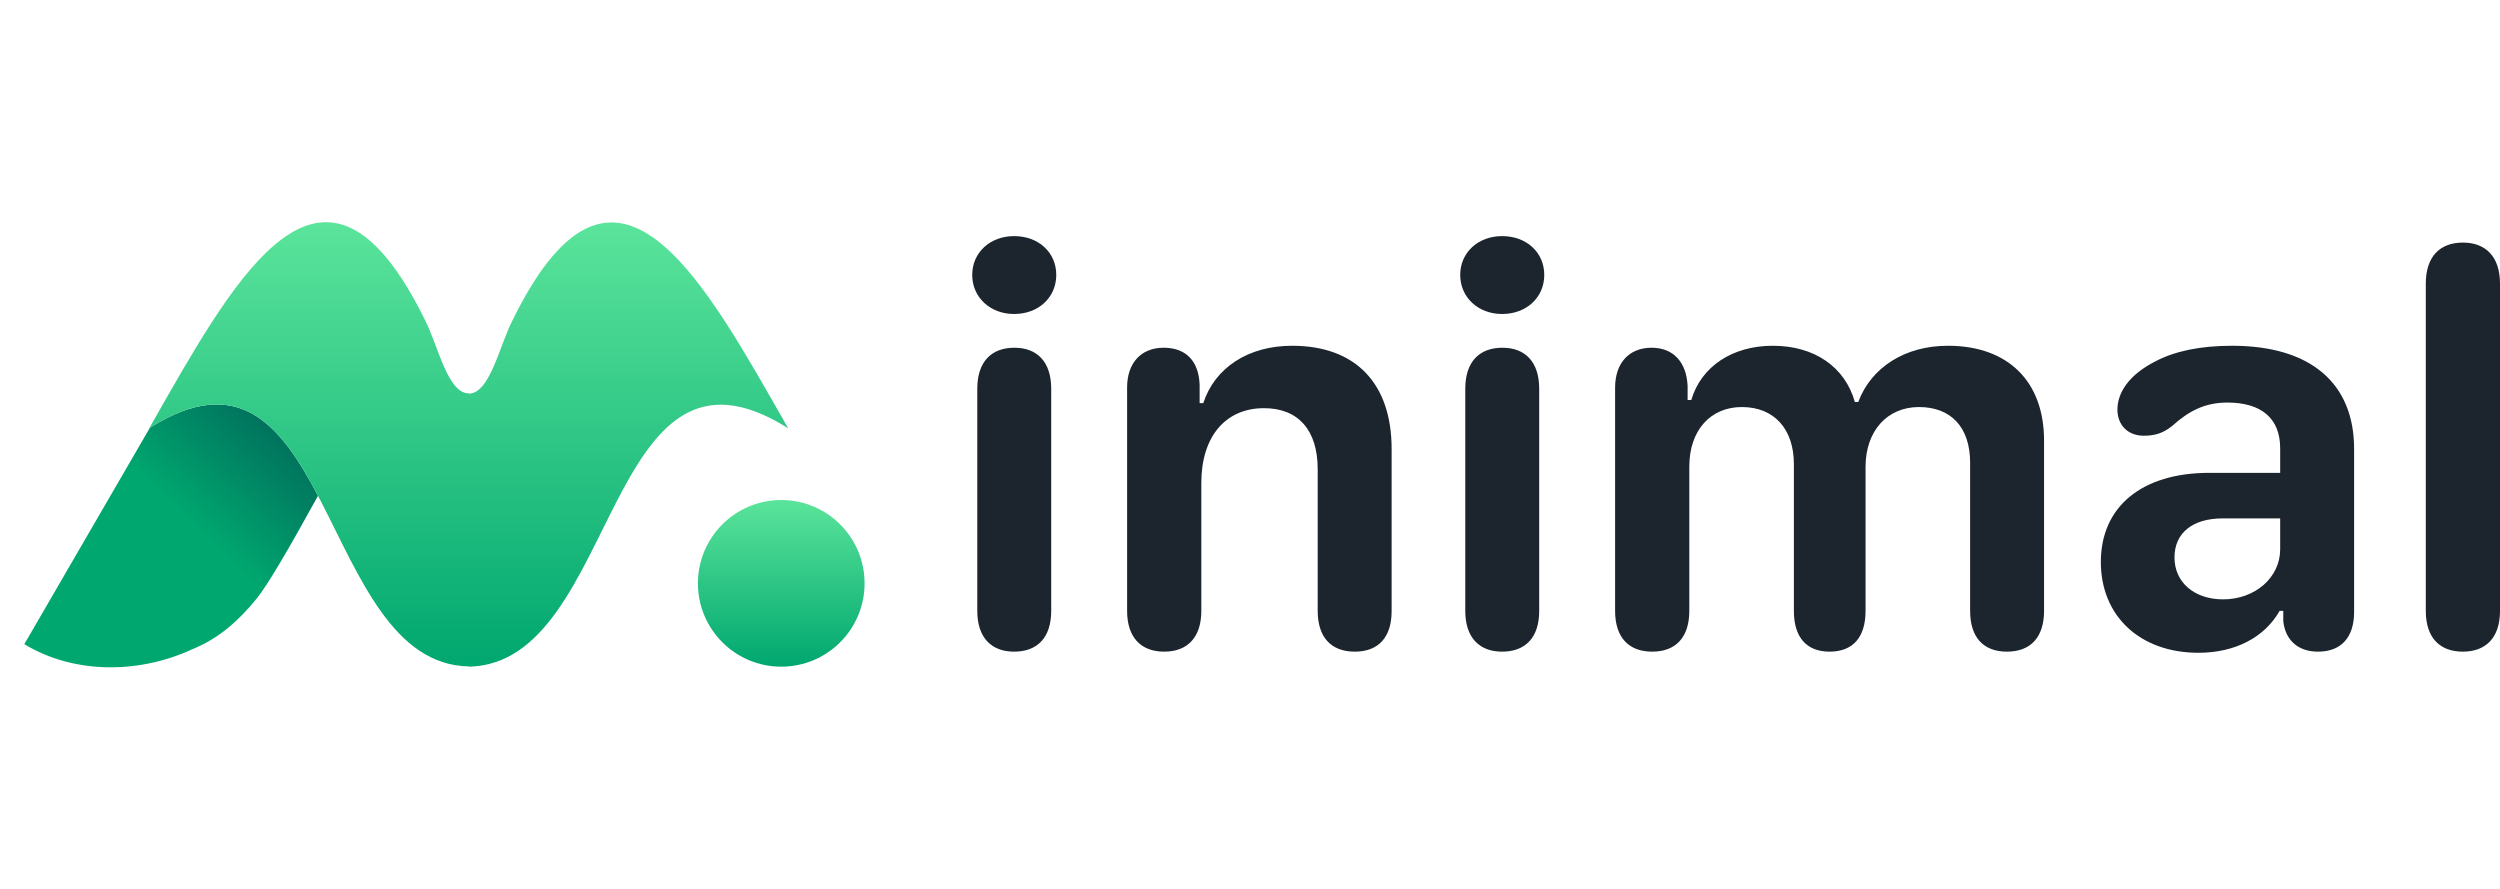
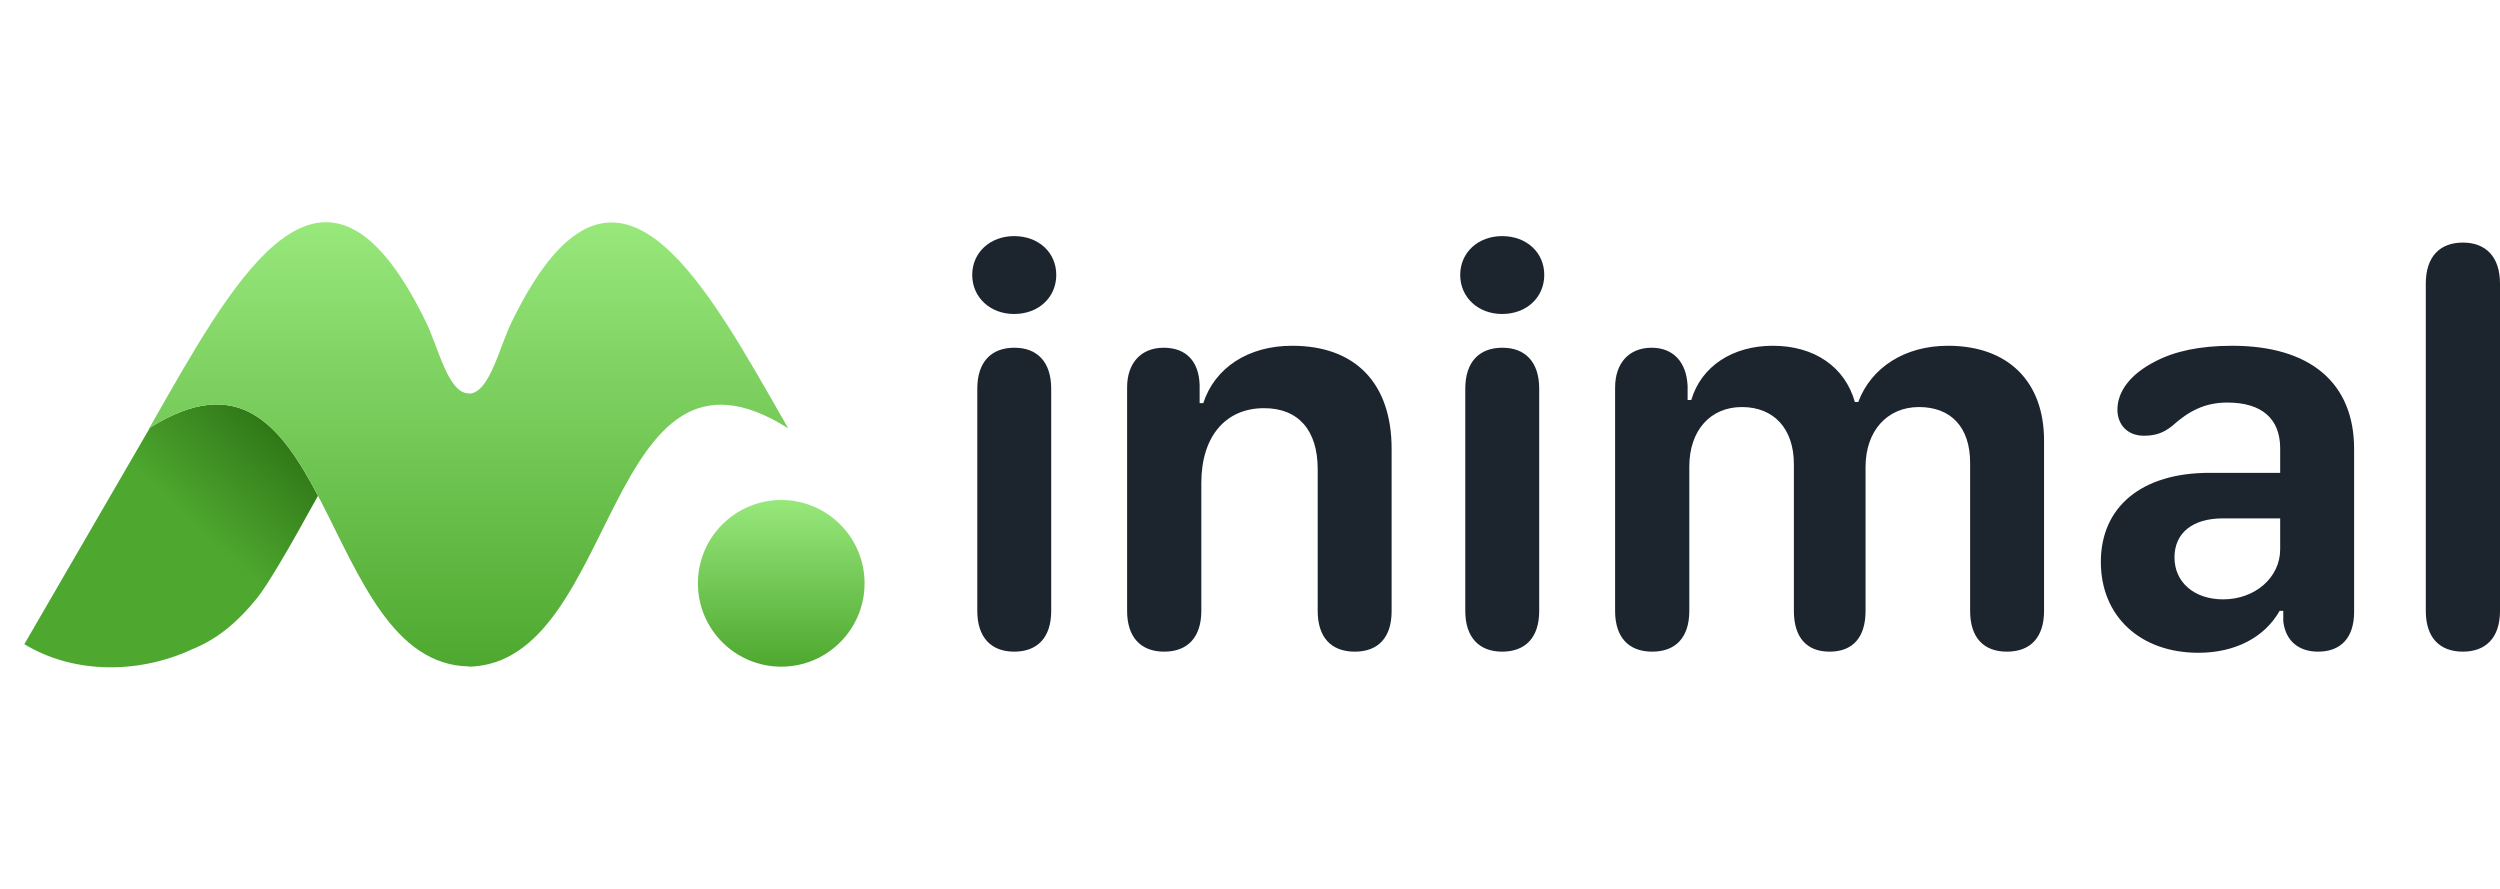
<svg xmlns="http://www.w3.org/2000/svg" width="360" height="128" viewBox="0 0 360 128" fill="none">
  <path d="M21.588 61.59C34.378 53.546 40.459 61.254 45.792 71.393C41.379 79.429 38.459 84.333 37.033 86.105C34.343 89.447 31.409 91.978 27.8 93.438C20.214 97.004 10.783 97.17 3.5 92.762L21.588 61.59Z" fill="url(#paint0_linear_4107_1209908)" />
  <path fill-rule="evenodd" clip-rule="evenodd" d="M111.078 57.431C99.51 37.193 87.552 18.124 73.817 46.096C71.938 49.691 70.568 56.68 67.5 56.68V56.644C64.432 56.644 63.063 49.656 61.184 46.06C47.447 18.089 35.49 37.157 23.922 57.396C23.052 58.922 22.216 60.379 21.5 61.645C48.01 44.863 45.778 95.562 67.5 95.965V96C89.223 95.597 86.99 44.899 113.5 61.68C112.785 60.414 111.949 58.958 111.078 57.431" fill="url(#paint1_linear_4107_1209908)" />
  <path fill-rule="evenodd" clip-rule="evenodd" d="M112.5 96C119.127 96 124.5 90.627 124.5 84C124.5 77.373 119.127 72 112.5 72C105.873 72 100.5 77.373 100.5 84C100.5 90.627 105.873 96 112.5 96" fill="url(#paint2_linear_4107_1209908)" />
  <path fill-rule="evenodd" clip-rule="evenodd" d="M146.031 45.215C149.553 45.215 152.103 42.826 152.103 39.587C152.103 36.348 149.553 34 146.031 34C142.591 34 140 36.348 140 39.587C140 42.826 142.591 45.215 146.031 45.215ZM146.031 93.838C149.351 93.838 151.374 91.854 151.374 87.968V55.984C151.374 52.097 149.351 50.073 146.072 50.073C142.753 50.073 140.729 52.097 140.729 55.984V87.968C140.729 91.814 142.753 93.838 146.031 93.838ZM200.394 88.008C200.394 91.773 198.491 93.838 195.091 93.838C191.65 93.838 189.748 91.733 189.748 87.968V67.563C189.748 61.935 186.955 58.777 182.017 58.777C176.471 58.777 172.99 62.866 172.99 69.547V87.968C172.99 91.733 171.047 93.838 167.647 93.838C164.247 93.838 162.304 91.733 162.304 87.968V55.781C162.304 52.259 164.328 50.073 167.566 50.073C170.764 50.073 172.626 51.976 172.747 55.417V58.049H173.273C174.933 52.947 179.75 49.789 186.064 49.789C195.213 49.789 200.394 55.215 200.394 64.648V88.008ZM216.302 45.215C219.823 45.215 222.374 42.826 222.374 39.587C222.374 36.348 219.823 34 216.302 34C212.861 34 210.27 36.348 210.27 39.587C210.27 42.826 212.861 45.215 216.302 45.215ZM221.645 87.968C221.645 91.854 219.621 93.838 216.302 93.838C213.023 93.838 210.999 91.814 210.999 87.968V55.984C210.999 52.097 213.023 50.073 216.342 50.073C219.621 50.073 221.645 52.097 221.645 55.984V87.968ZM289.001 93.838C292.401 93.838 294.344 91.773 294.344 87.968V63.433C294.344 54.931 289.163 49.789 280.5 49.789C274.307 49.789 269.45 52.907 267.588 57.887H267.102C265.685 52.866 261.314 49.789 255.282 49.789C249.454 49.789 244.96 52.785 243.544 57.603H243.017V55.579C242.856 52.138 240.953 50.073 237.836 50.073C234.598 50.073 232.574 52.259 232.574 55.822V87.968C232.574 91.773 234.517 93.838 237.917 93.838C241.317 93.838 243.26 91.773 243.26 87.968V67.198C243.26 61.976 246.296 58.615 250.83 58.615C255.444 58.615 258.318 61.733 258.318 66.834V87.968C258.318 91.773 260.14 93.838 263.459 93.838C266.819 93.838 268.64 91.773 268.64 87.968V67.239C268.64 62.057 271.757 58.615 276.331 58.615C280.946 58.615 283.698 61.53 283.698 66.632V87.968C283.698 91.773 285.601 93.838 289.001 93.838ZM328.265 87.968C326.079 91.814 321.829 94 316.567 94C308.188 94 302.521 88.737 302.521 80.923C302.521 72.988 308.39 68.089 318.145 68.089H328.346V64.567C328.346 60.235 325.634 57.968 320.736 57.968C317.498 57.968 315.19 59.182 312.802 61.328C311.588 62.3 310.454 62.745 308.714 62.745C306.366 62.745 304.909 61.166 304.909 58.98C304.909 56.47 306.65 53.919 310.414 52.016C313.126 50.599 316.729 49.789 321.424 49.789C332.677 49.789 338.992 55.134 338.992 64.648V88.13C338.992 91.773 337.13 93.838 333.811 93.838C330.977 93.838 329.115 92.259 328.791 89.466V87.968H328.265ZM320.129 86.308C315.96 86.308 313.126 83.838 313.126 80.275C313.126 76.753 315.717 74.648 320.088 74.648H328.346V79.101C328.346 83.15 324.743 86.308 320.129 86.308ZM360 87.968C360 91.854 357.936 93.838 354.657 93.838C351.338 93.838 349.314 91.854 349.314 87.968V40.842C349.314 36.956 351.338 34.931 354.657 34.931C357.936 34.931 360 36.956 360 40.842V87.968Z" fill="#1C252E" />
  <defs>
    <linearGradient id="paint0_linear_4107_1209908" x1="38" y1="41.947" x2="16.381" y2="64.906" gradientUnits="userSpaceOnUse">
-       <stop stop-color="#004B50" />
-       <stop offset="1" stop-color="#00A76F" />
+       <stop stop-color="#1A5406" />
+       <stop offset="1" stop-color="#4EA82F" />
    </linearGradient>
    <linearGradient id="paint1_linear_4107_1209908" x1="21.5" y1="32" x2="21.5" y2="96" gradientUnits="userSpaceOnUse">
-       <stop stop-color="#5BE49B" />
-       <stop offset="1" stop-color="#00A76F" />
+       <stop stop-color="#98E87C" />
+       <stop offset="1" stop-color="#4EA82F" />
    </linearGradient>
    <linearGradient id="paint2_linear_4107_1209908" x1="100.5" y1="72" x2="100.5" y2="96" gradientUnits="userSpaceOnUse">
-       <stop stop-color="#5BE49B" />
-       <stop offset="1" stop-color="#00A76F" />
+       <stop stop-color="#98E87C" />
+       <stop offset="1" stop-color="#4EA82F" />
    </linearGradient>
  </defs>
</svg>
